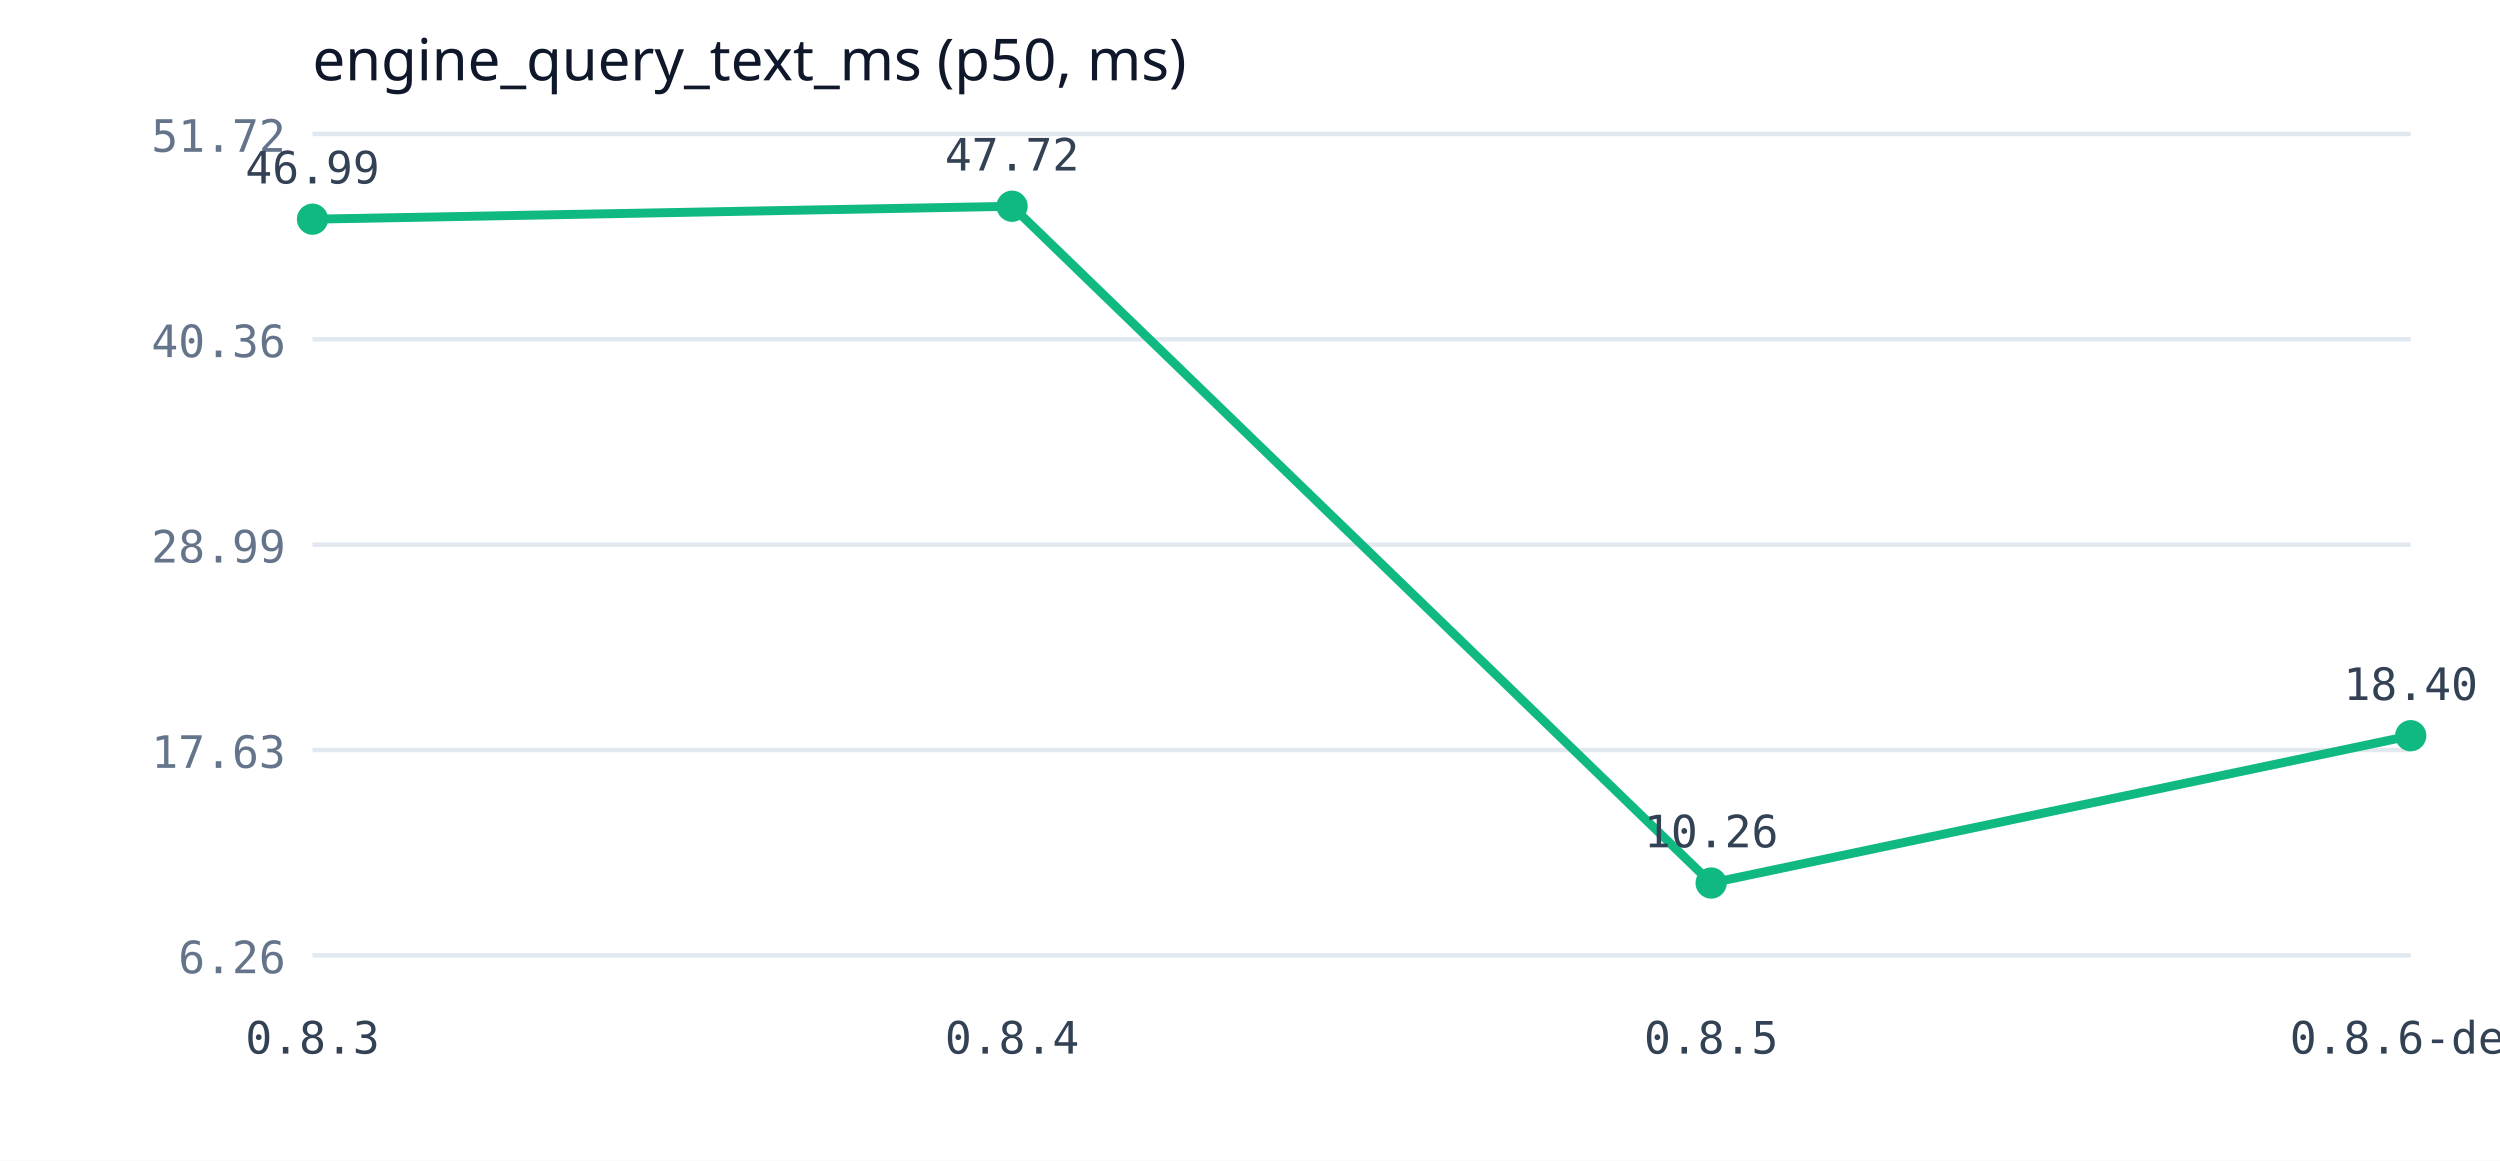
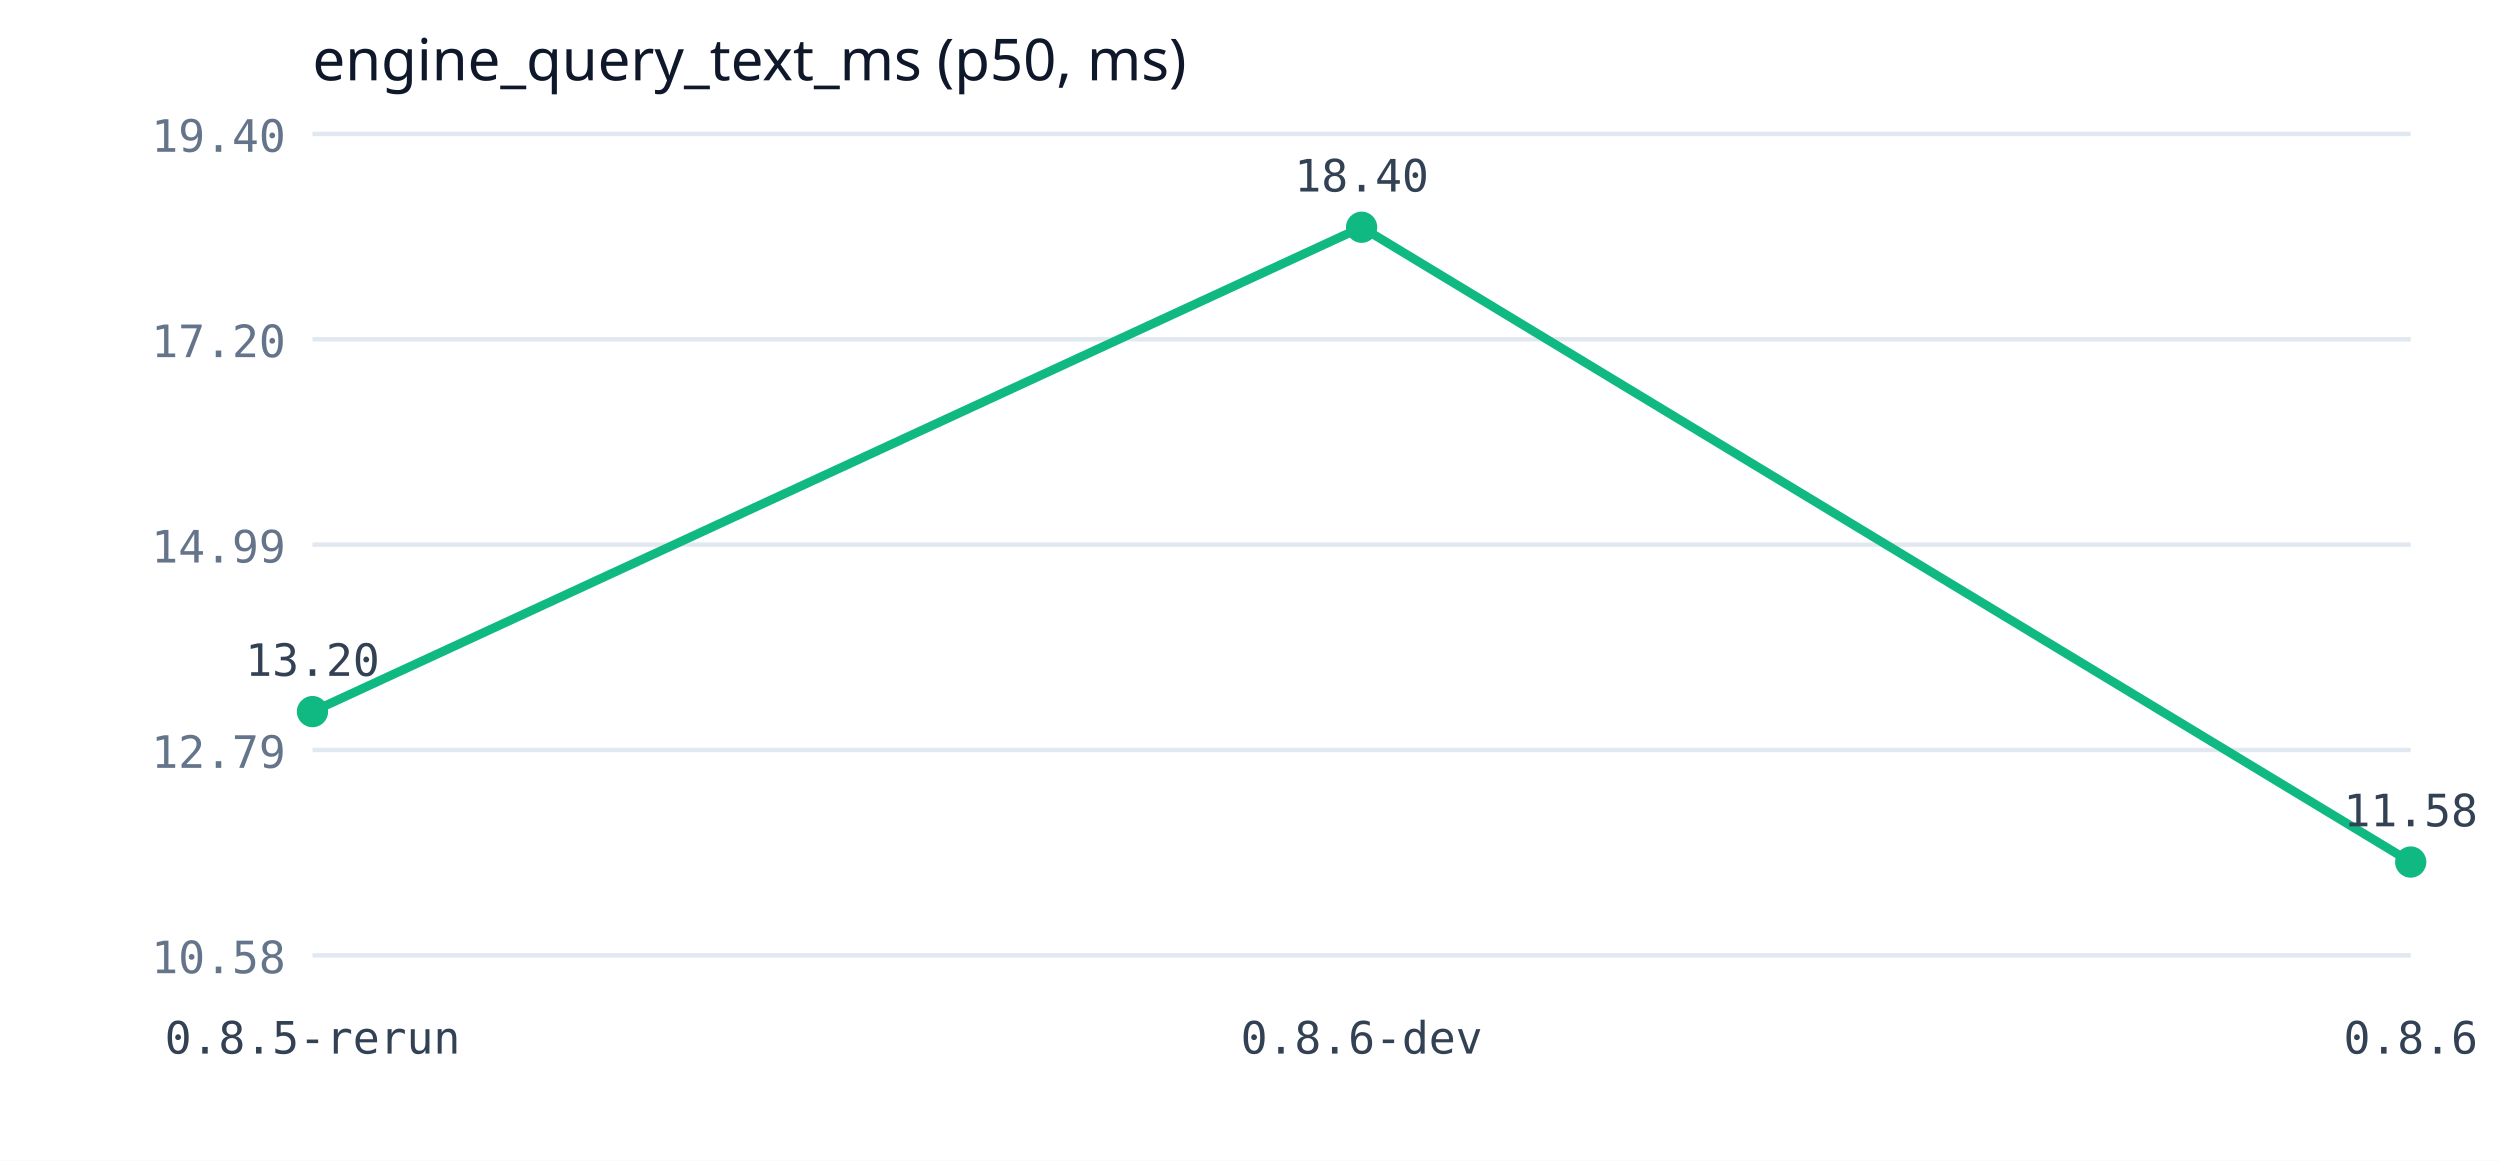
<svg xmlns="http://www.w3.org/2000/svg" width="560" height="260" viewBox="0 0 560 260">
  <rect width="560" height="260" fill="#ffffff" />
  <text x="70" y="18" font-family="Segoe UI" font-size="13" fill="#0f172a">engine_query_text_ms (p50, ms)</text>
  <line x1="70" y1="214" x2="540" y2="214" stroke="#e2e8f0" stroke-width="1" />
-   <text x="64" y="218" font-family="Consolas" font-size="10" fill="#64748b" text-anchor="end">6.26</text>
+   <text x="64" y="218" font-family="Consolas" font-size="10" fill="#64748b" text-anchor="end">10.58</text>
  <line x1="70" y1="168" x2="540" y2="168" stroke="#e2e8f0" stroke-width="1" />
-   <text x="64" y="172" font-family="Consolas" font-size="10" fill="#64748b" text-anchor="end">17.63</text>
+   <text x="64" y="172" font-family="Consolas" font-size="10" fill="#64748b" text-anchor="end">12.79</text>
  <line x1="70" y1="122" x2="540" y2="122" stroke="#e2e8f0" stroke-width="1" />
-   <text x="64" y="126" font-family="Consolas" font-size="10" fill="#64748b" text-anchor="end">28.99</text>
+   <text x="64" y="126" font-family="Consolas" font-size="10" fill="#64748b" text-anchor="end">14.99</text>
  <line x1="70" y1="76" x2="540" y2="76" stroke="#e2e8f0" stroke-width="1" />
-   <text x="64" y="80" font-family="Consolas" font-size="10" fill="#64748b" text-anchor="end">40.36</text>
+   <text x="64" y="80" font-family="Consolas" font-size="10" fill="#64748b" text-anchor="end">17.20</text>
  <line x1="70" y1="30" x2="540" y2="30" stroke="#e2e8f0" stroke-width="1" />
-   <text x="64" y="34" font-family="Consolas" font-size="10" fill="#64748b" text-anchor="end">51.72</text>
-   <polyline points="70,49.1 226.7,46.2 383.3,197.8 540,164.8" fill="none" stroke="#10b981" stroke-width="2" />
-   <circle cx="70" cy="49.1" r="3.5" fill="#10b981" />
-   <text x="70" y="41.1" font-family="Consolas" font-size="10" fill="#334155" text-anchor="middle">46.99</text>
-   <text x="70" y="236" font-family="Consolas" font-size="10" fill="#334155" text-anchor="middle">0.8.3</text>
-   <circle cx="226.7" cy="46.2" r="3.5" fill="#10b981" />
-   <text x="226.7" y="38.2" font-family="Consolas" font-size="10" fill="#334155" text-anchor="middle">47.72</text>
-   <text x="226.7" y="236" font-family="Consolas" font-size="10" fill="#334155" text-anchor="middle">0.8.4</text>
-   <circle cx="383.3" cy="197.8" r="3.5" fill="#10b981" />
-   <text x="383.3" y="189.8" font-family="Consolas" font-size="10" fill="#334155" text-anchor="middle">10.26</text>
-   <text x="383.3" y="236" font-family="Consolas" font-size="10" fill="#334155" text-anchor="middle">0.8.5</text>
-   <circle cx="540" cy="164.8" r="3.5" fill="#10b981" />
-   <text x="540" y="156.8" font-family="Consolas" font-size="10" fill="#334155" text-anchor="middle">18.40</text>
-   <text x="540" y="236" font-family="Consolas" font-size="10" fill="#334155" text-anchor="middle">0.8.6-dev</text>
+   <text x="64" y="34" font-family="Consolas" font-size="10" fill="#64748b" text-anchor="end">19.40</text>
+   <polyline points="70,159.4 305,50.9 540,193.1" fill="none" stroke="#10b981" stroke-width="2" />
+   <circle cx="70" cy="159.4" r="3.5" fill="#10b981" />
+   <text x="70" y="151.4" font-family="Consolas" font-size="10" fill="#334155" text-anchor="middle">13.20</text>
+   <text x="70" y="236" font-family="Consolas" font-size="10" fill="#334155" text-anchor="middle">0.8.5-rerun</text>
+   <circle cx="305" cy="50.9" r="3.5" fill="#10b981" />
+   <text x="305" y="42.9" font-family="Consolas" font-size="10" fill="#334155" text-anchor="middle">18.40</text>
+   <text x="305" y="236" font-family="Consolas" font-size="10" fill="#334155" text-anchor="middle">0.8.6-dev</text>
+   <circle cx="540" cy="193.1" r="3.5" fill="#10b981" />
+   <text x="540" y="185.1" font-family="Consolas" font-size="10" fill="#334155" text-anchor="middle">11.58</text>
+   <text x="540" y="236" font-family="Consolas" font-size="10" fill="#334155" text-anchor="middle">0.8.6</text>
</svg>
